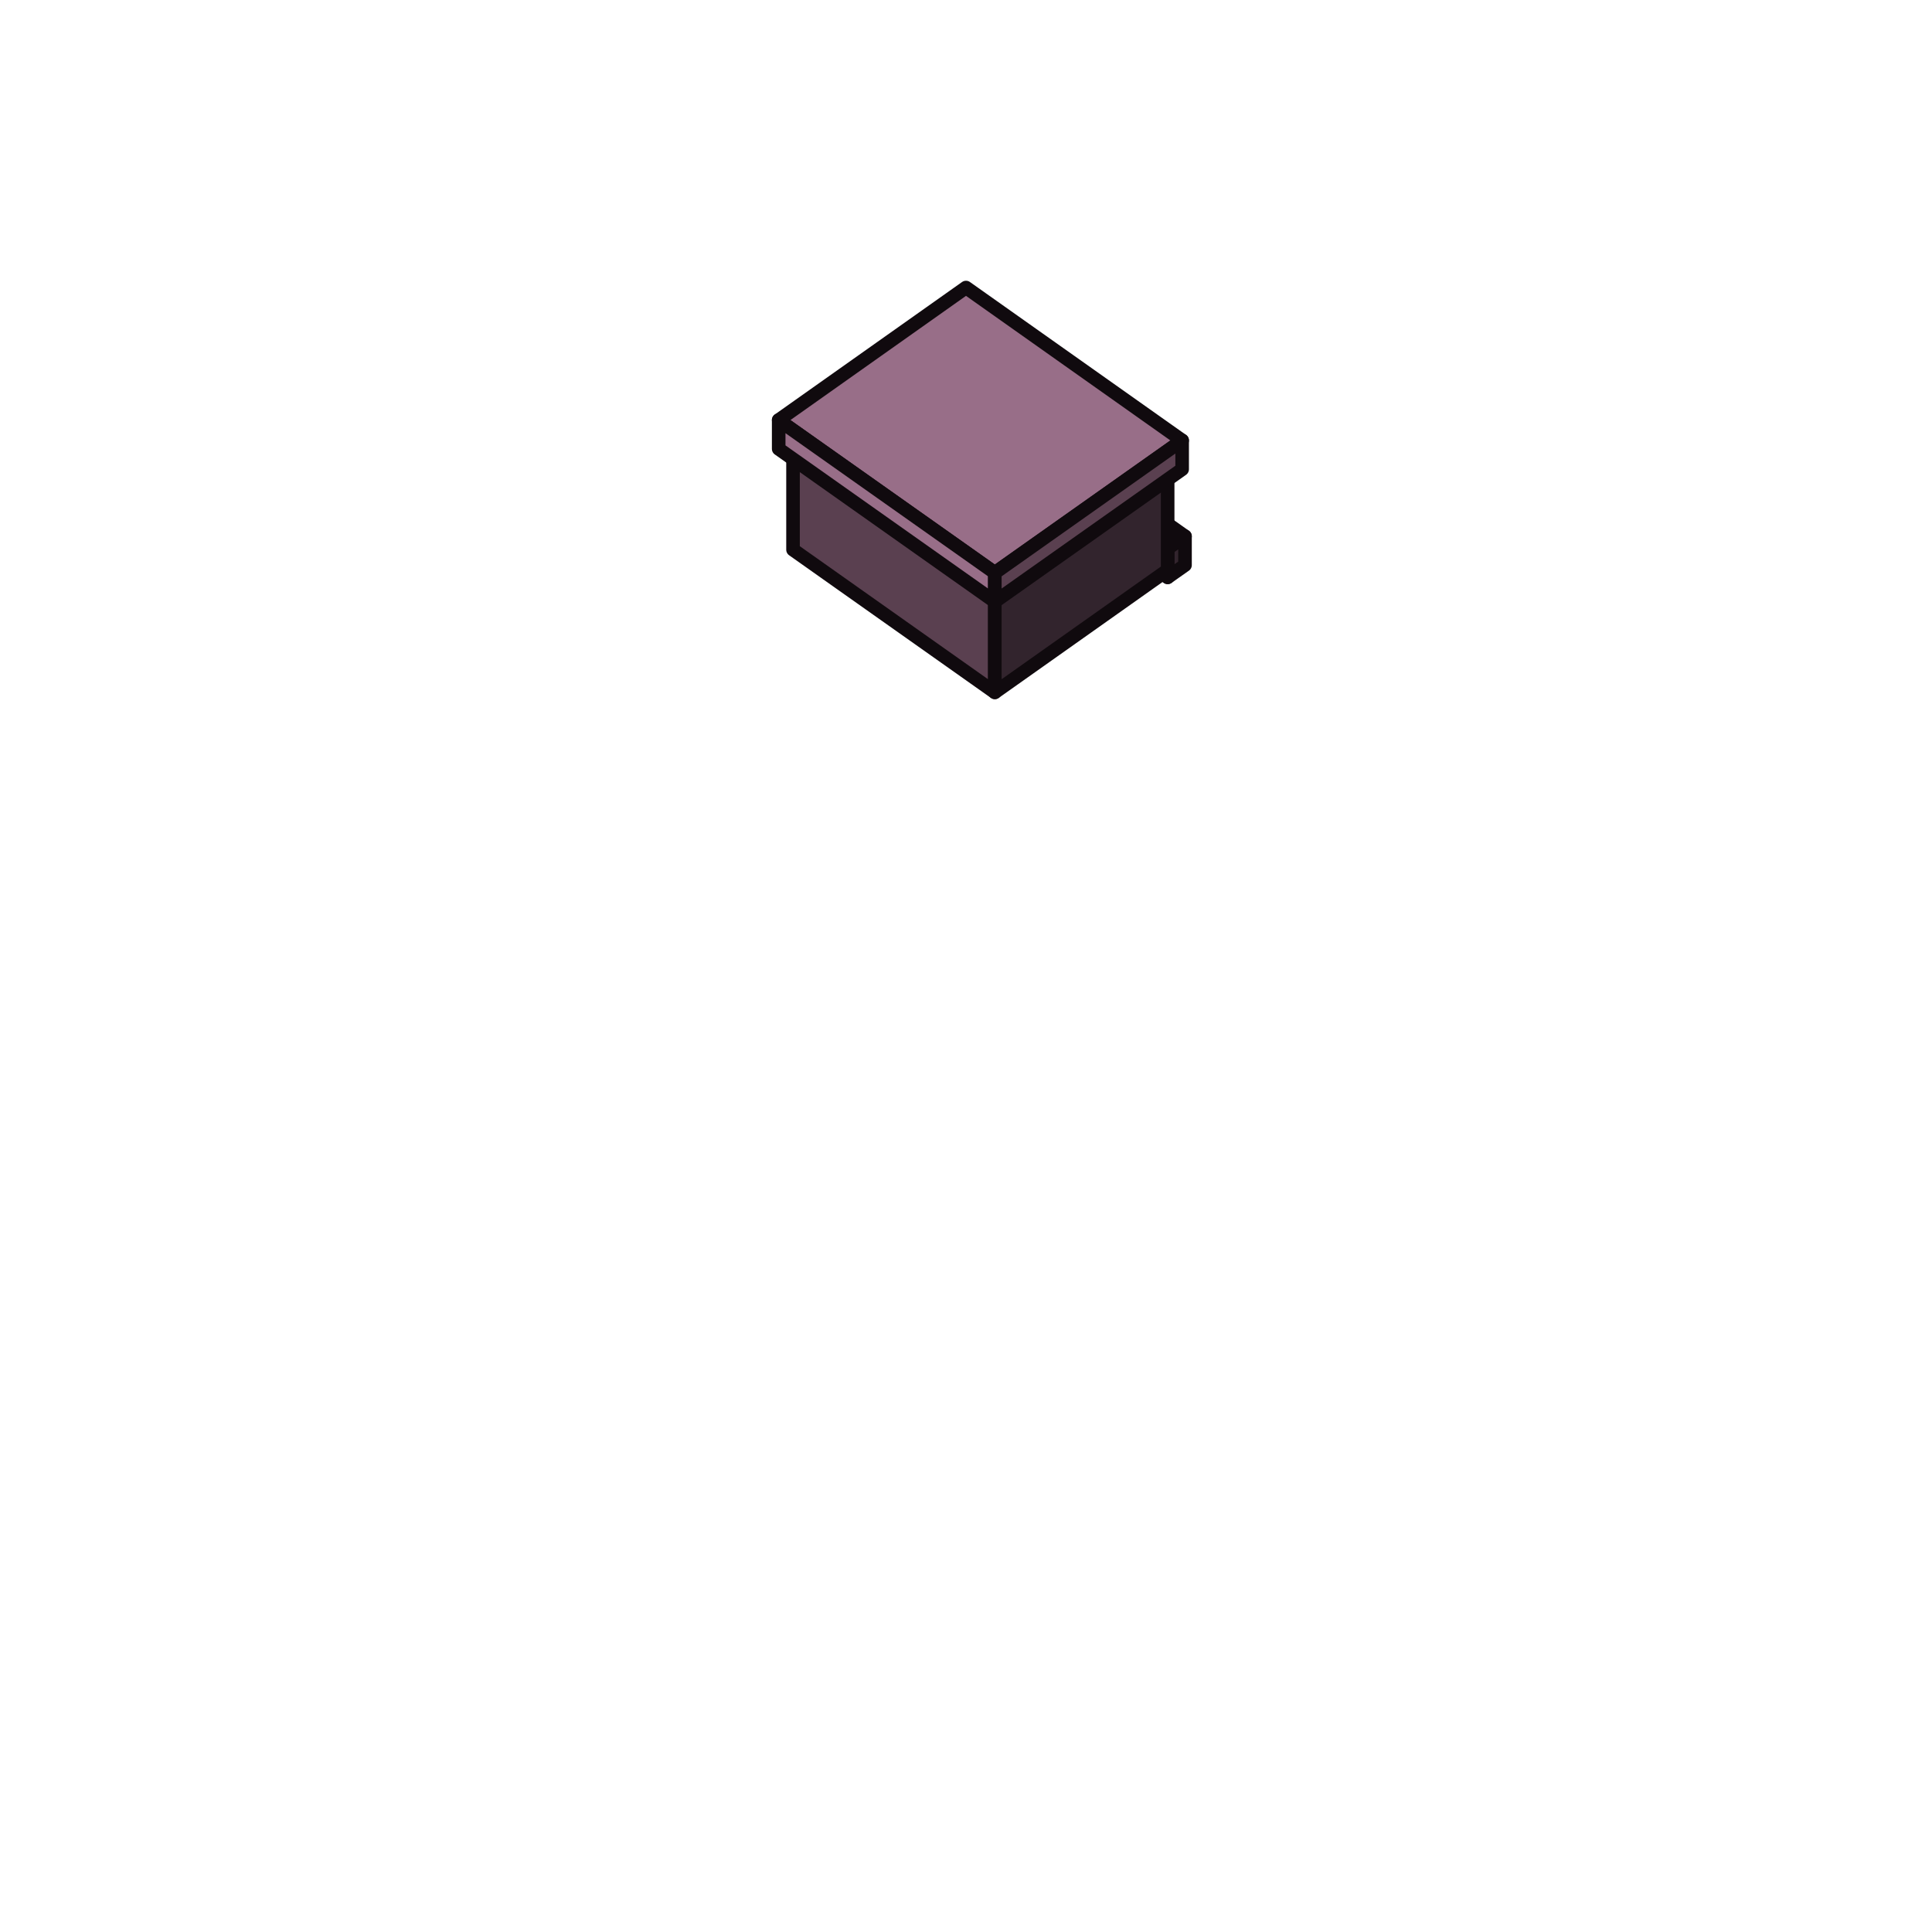
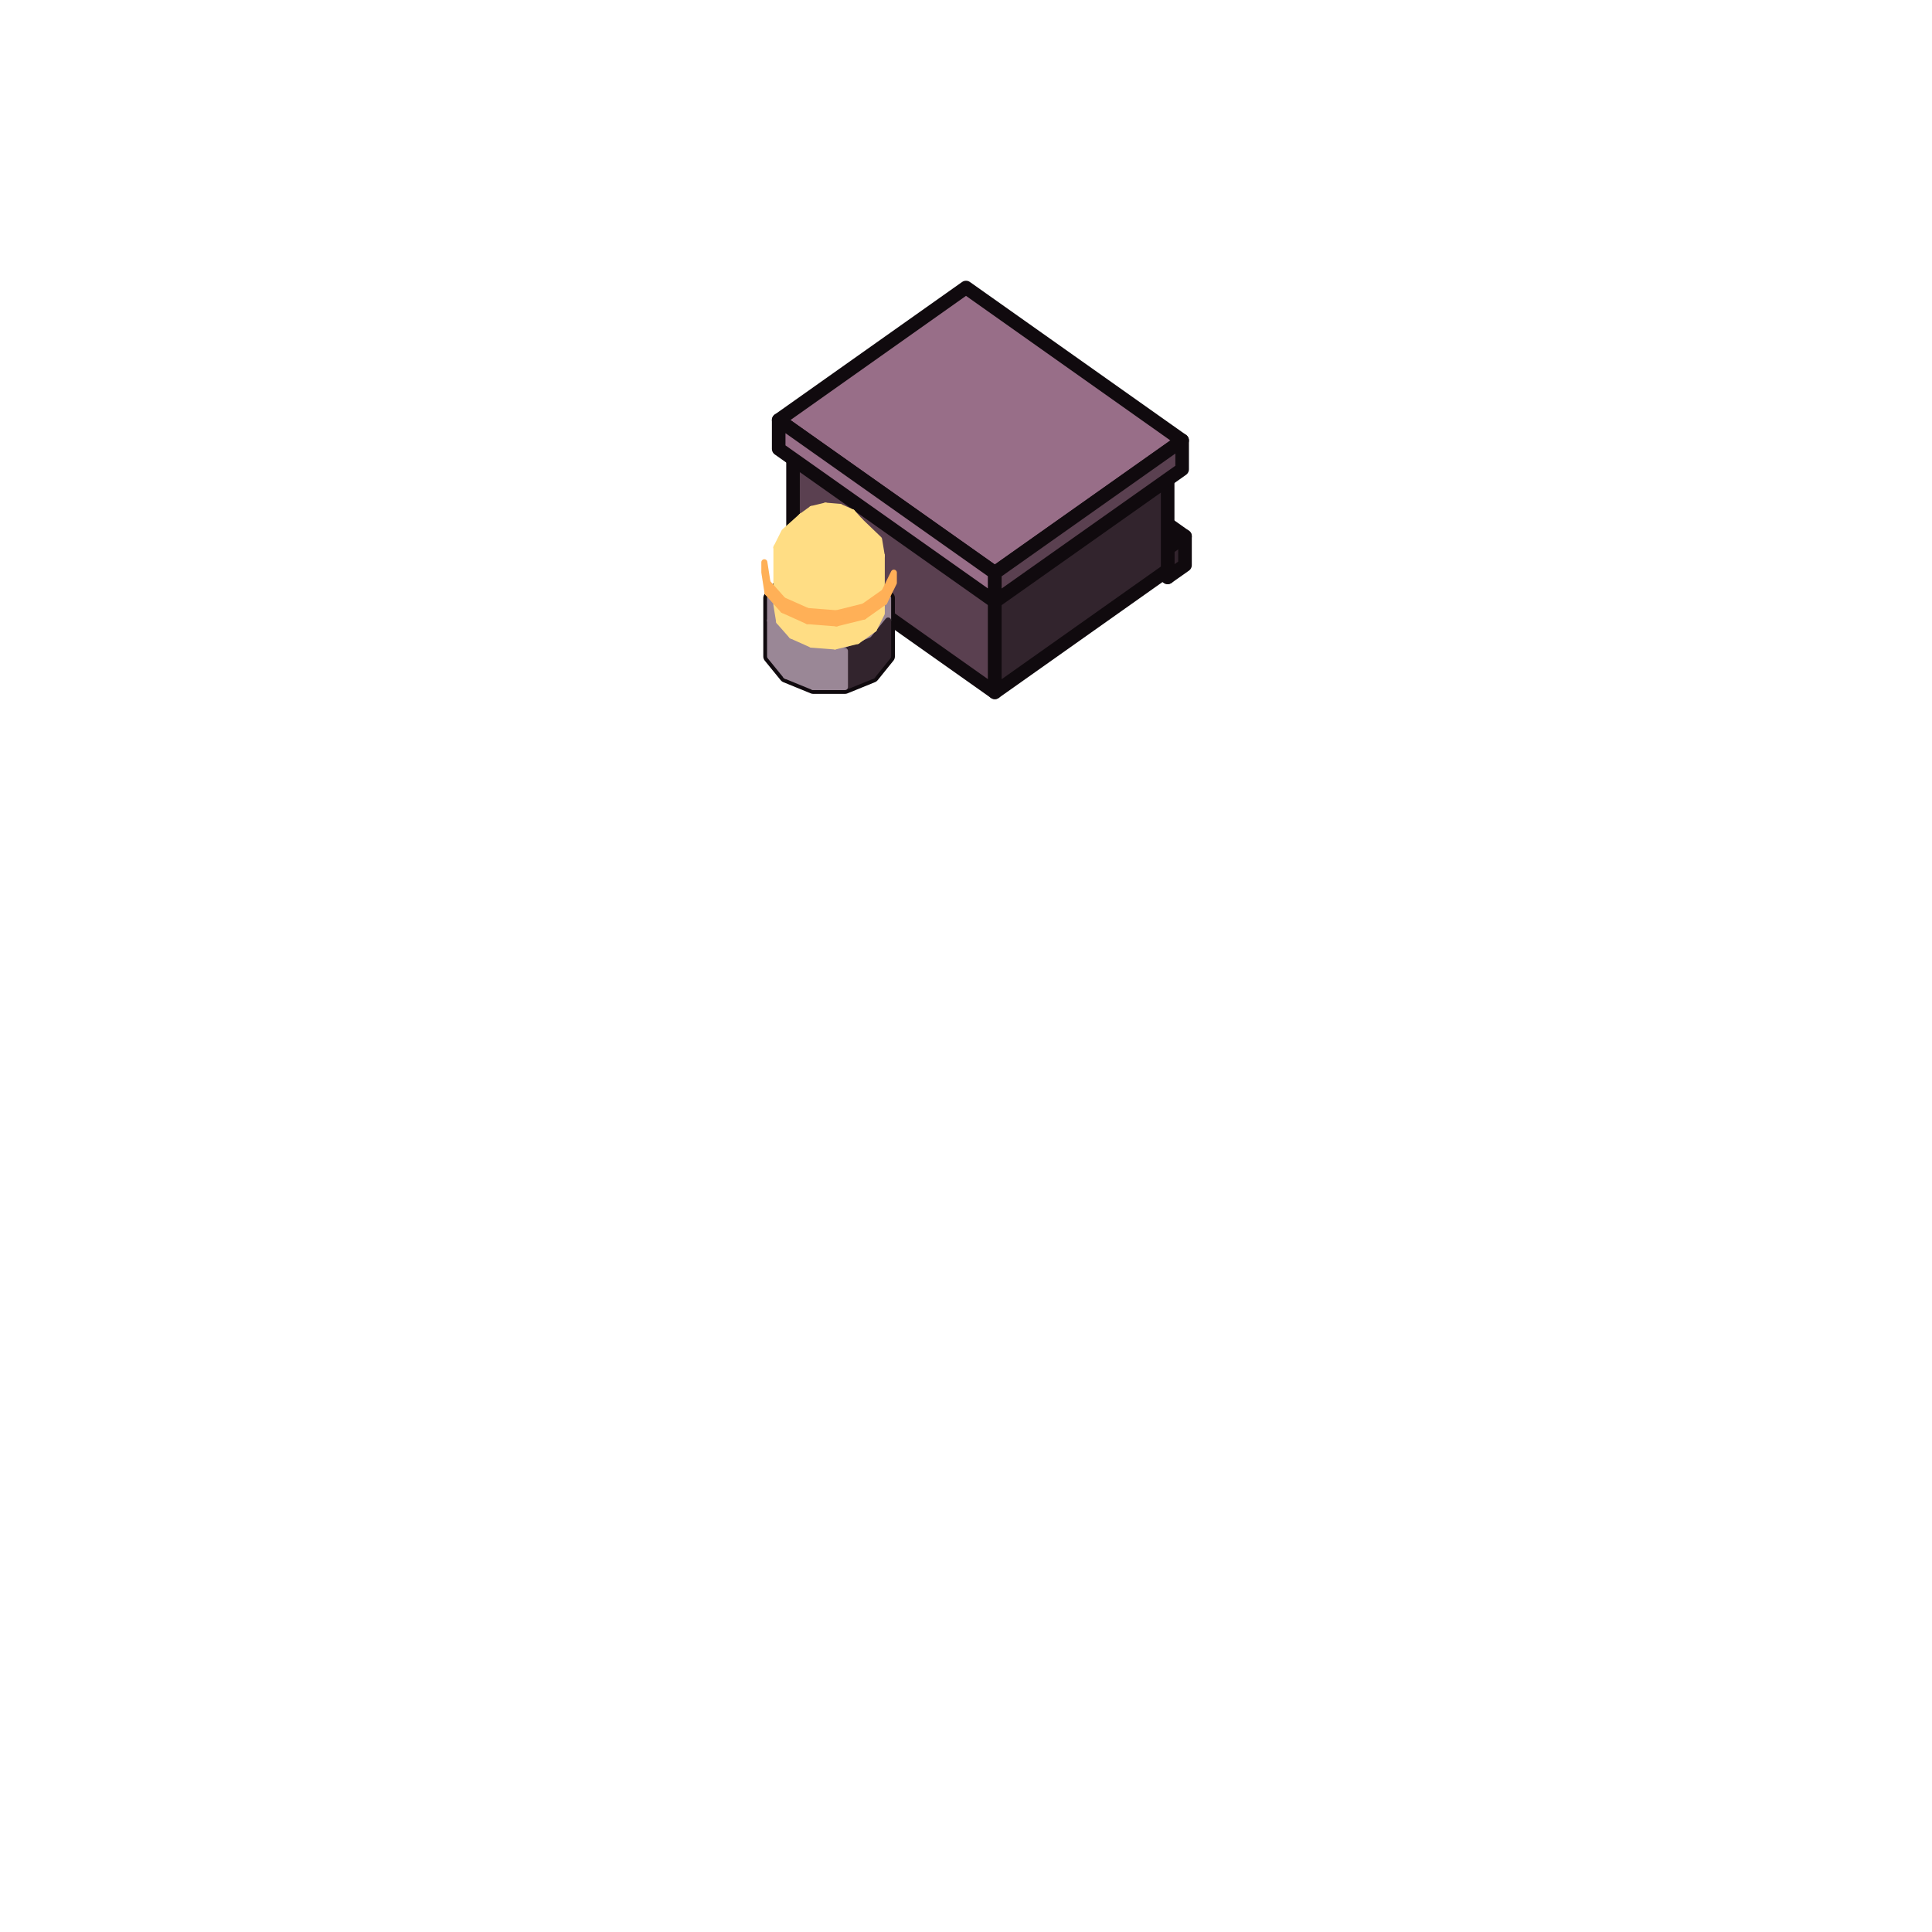
<svg xmlns="http://www.w3.org/2000/svg" viewBox="0 0 128 128" width="128" height="128" data-part-id="jugg_head" data-type="head" data-direction="north">
  <g stroke="#100a0e" stroke-width="0.9" stroke-linejoin="round">
    <path d="M64.0 28.8 L77.36 38.25 L77.36 36.34 L64.0 26.89 Z" fill="#9a8796" />
    <path d="M77.36 36.34 L78.51 35.53 L65.15 26.08 L64.0 26.89 Z" fill="#9a8796" />
    <path d="M65.91 27.28 L75.46 34.03 L75.46 32.03 L65.91 25.28 Z" fill="#ffb057" />
    <path d="M75.46 32.03 L76.03 31.62 L66.48 24.87 L65.91 25.28 Z" fill="#ffb057" />
    <path d="M77.36 38.25 L78.51 37.44 L78.51 35.53 L77.36 36.34 Z" fill="#32242d" />
    <path d="M75.46 34.03 L76.03 33.63 L76.03 31.62 L75.46 32.03 Z" fill="#ffb057" />
    <path d="M65.91 39.19 L77.36 31.09 L64.0 21.64 L52.54 29.74 Z" fill="#986e88" />
    <path d="M65.91 37.95 L78.32 29.18 L64.0 19.05 L51.59 27.83 Z" fill="#986e88" />
    <path d="M52.54 36.42 L65.91 45.87 L65.91 39.19 L52.54 29.74 Z" fill="#5a4050" />
    <path d="M65.91 45.87 L77.36 37.77 L77.36 31.09 L65.91 39.19 Z" fill="#32242d" />
+     <path d="M51.02 39.62 L52.07 38.34 L53.88 37.6 L55.98 37.6 L57.8 38.34 L58.84 39.62 L58.84 43.49 L57.8 44.78 L55.98 45.52 L53.88 45.52 L52.07 44.78 L51.02 43.49 Z" fill="none" />
    <path d="M51.59 29.74 L65.91 39.86 L65.91 37.95 L51.59 27.83 Z" fill="#986e88" />
+     <path d="M57.8 38.34 L55.98 37.6 L53.88 37.6 L52.07 38.34 L51.02 39.62 L51.02 41.11 L52.07 42.39 L53.88 43.13 L55.98 43.13 L57.8 42.39 L58.84 41.11 L58.84 39.62 Z" fill="#9a8796" stroke="#9a8796" stroke-width="0.4" />
+     <path d="M51.02 43.49 L52.07 44.78 L52.07 42.39 L51.02 41.11 Z" fill="#9a8796" stroke="#9a8796" stroke-width="0.4" />
+     <path d="M57.8 44.78 L58.84 43.49 L58.84 41.11 L57.8 42.39 Z" fill="#32242d" stroke="#32242d" stroke-width="0.4" />
    <path d="M65.91 39.86 L78.32 31.09 L78.32 29.18 L65.91 37.95 Z" fill="#5a4050" />
+     <path d="M52.07 44.78 L53.88 45.52 L53.88 43.13 L52.07 42.39 Z" fill="#9a8796" stroke="#9a8796" stroke-width="0.4" />
+     <path d="M55.98 45.52 L57.8 44.78 L57.8 42.39 L55.98 43.13 Z" fill="#32242d" stroke="#32242d" stroke-width="0.4" />
+     <path d="M51.44 40.09 L51.62 41.18 L51.62 37.37 L51.44 36.27 Z" fill="#ffdd84" stroke="#ffdd84" stroke-width="0.4" />
+     <path d="M53.88 45.52 L55.98 45.52 L55.98 43.13 L53.88 43.13 Z" fill="#9a8796" stroke="#9a8796" stroke-width="0.4" />
+     <path d="M50.64 37.92 L50.85 39.27 L50.85 38.6 L50.64 37.25 Z" fill="#ffb057" stroke="#ffb057" stroke-width="0.4" />
+     <path d="M57.9 41.68 L58.42 40.64 L58.42 36.82 L57.9 37.87 Z" fill="#ffdd84" stroke="#ffdd84" stroke-width="0.4" />
+     <path d="M51.96 35.23 L51.44 36.27 L52.78 34.85 L53.1 34.21 Z" fill="#ffdd84" stroke="#ffdd84" stroke-width="0.4" />
+     <path d="M51.62 41.18 L52.45 42.12 L52.45 38.3 L51.62 37.37 Z" fill="#ffdd84" stroke="#ffdd84" stroke-width="0.4" />
+     <path d="M58.59 39.89 L59.22 38.61 L59.22 37.94 L58.59 39.22 Z" fill="#ffb057" stroke="#ffb057" stroke-width="0.4" />
+     <path d="M58.42 36.82 L58.24 35.73 L56.97 34.51 L57.08 35.19 Z" fill="#ffdd84" stroke="#ffdd84" stroke-width="0.4" />
+     <path d="M56.8 42.47 L57.9 41.68 L57.9 37.87 L56.8 38.65 Z" fill="#ffdd84" stroke="#ffdd84" stroke-width="0.4" />
+     <path d="M55.64 33.58 L54.69 33.5 L54.93 34.45 L54.93 34.45 Z" fill="#ffdd84" stroke="#ffdd84" stroke-width="0.4" />
+     <path d="M54.69 33.5 L53.78 33.72 L54.93 34.45 L54.93 34.45 Z" fill="#ffdd84" stroke="#ffdd84" stroke-width="0.4" />
+     <path d="M50.85 39.27 L51.88 40.42 L51.88 39.76 L50.85 38.6 Z" fill="#ffb057" stroke="#ffb057" stroke-width="0.4" />
+     <path d="M56.46 33.94 L55.64 33.58 L54.93 34.45 L54.93 34.45 Z" fill="#ffdd84" stroke="#ffdd84" stroke-width="0.4" />
+     <path d="M52.45 42.12 L53.77 42.71 L53.77 38.89 L52.45 38.3 Z" fill="#ffdd84" stroke="#ffdd84" stroke-width="0.4" />
+     <path d="M53.78 33.72 L53.1 34.21 L54.93 34.45 L54.93 34.45 Z" fill="#ffdd84" stroke="#ffdd84" stroke-width="0.4" />
+     <path d="M51.44 36.27 L51.62 37.37 L52.89 35.52 L52.78 34.85 Z" fill="#ffdd84" stroke="#ffdd84" stroke-width="0.4" />
+     <path d="M56.97 34.51 L56.46 33.94 L54.93 34.45 L54.93 34.45 Z" fill="#ffdd84" stroke="#ffdd84" stroke-width="0.4" />
+     <path d="M55.32 42.83 L56.8 42.47 L56.8 38.65 L55.32 39.01 Z" fill="#ffdd84" stroke="#ffdd84" stroke-width="0.4" />
+     <path d="M53.1 34.21 L52.78 34.85 L54.93 34.45 L54.93 34.45 Z" fill="#ffdd84" stroke="#ffdd84" stroke-width="0.4" />
+     <path d="M53.77 42.71 L55.32 42.83 L55.32 39.01 L53.77 38.89 Z" fill="#ffdd84" stroke="#ffdd84" stroke-width="0.4" />
+     <path d="M57.23 40.85 L58.59 39.89 L58.59 39.22 L57.23 40.18 Z" fill="#ffb057" stroke="#ffb057" stroke-width="0.4" />
+     <path d="M57.9 37.87 L58.42 36.82 L57.08 35.19 L56.76 35.83 Z" fill="#ffdd84" stroke="#ffdd84" stroke-width="0.4" />
+     <path d="M57.08 35.19 L56.97 34.51 L54.93 34.45 L54.93 34.45 Z" fill="#ffdd84" stroke="#ffdd84" stroke-width="0.4" />
+     <path d="M52.78 34.85 L52.89 35.52 L54.93 34.45 L54.93 34.45 Z" fill="#ffdd84" stroke="#ffdd84" stroke-width="0.4" />
+     <path d="M56.76 35.83 L57.08 35.19 L54.93 34.45 L54.93 34.45 Z" fill="#ffdd84" stroke="#ffdd84" stroke-width="0.4" />
+     <path d="M51.88 40.42 L53.5 41.15 L53.5 40.48 L51.88 39.76 Z" fill="#ffb057" stroke="#ffb057" stroke-width="0.4" />
+     <path d="M51.62 37.37 L52.45 38.3 L53.4 36.1 L52.89 35.52 Z" fill="#ffdd84" stroke="#ffdd84" stroke-width="0.4" />
+     <path d="M52.89 35.52 L53.4 36.1 L54.93 34.45 L54.93 34.45 Z" fill="#ffdd84" stroke="#ffdd84" stroke-width="0.4" />
+     <path d="M56.08 36.31 L56.76 35.83 L54.93 34.45 L54.93 34.45 Z" fill="#ffdd84" stroke="#ffdd84" stroke-width="0.4" />
+     <path d="M55.42 41.3 L57.23 40.85 L57.23 40.18 L55.42 40.63 Z" fill="#ffb057" stroke="#ffb057" stroke-width="0.4" />
+     <path d="M53.4 36.1 L54.22 36.46 L54.93 34.45 L54.93 34.45 Z" fill="#ffdd84" stroke="#ffdd84" stroke-width="0.4" />
+     <path d="M56.8 38.65 L57.9 37.87 L56.76 35.83 L56.08 36.31 Z" fill="#ffdd84" stroke="#ffdd84" stroke-width="0.4" />
+     <path d="M53.5 41.15 L55.42 41.3 L55.42 40.63 L53.5 40.48 Z" fill="#ffb057" stroke="#ffb057" stroke-width="0.4" />
+     <path d="M55.17 36.54 L56.08 36.31 L54.93 34.45 L54.93 34.45 Z" fill="#ffdd84" stroke="#ffdd84" stroke-width="0.4" />
+     <path d="M54.22 36.46 L55.17 36.54 L54.93 34.45 L54.93 34.45 Z" fill="#ffdd84" stroke="#ffdd84" stroke-width="0.4" />
+     <path d="M52.45 38.3 L53.77 38.89 L54.22 36.46 L53.4 36.1 Z" fill="#ffdd84" stroke="#ffdd84" stroke-width="0.4" />
+     <path d="M55.32 39.01 L56.8 38.65 L56.08 36.31 L55.17 36.54 Z" fill="#ffdd84" stroke="#ffdd84" stroke-width="0.4" />
+     <path d="M53.77 38.89 L55.32 39.01 L55.17 36.54 L54.22 36.46 Z" fill="#ffdd84" stroke="#ffdd84" stroke-width="0.4" />
  </g>
</svg>
